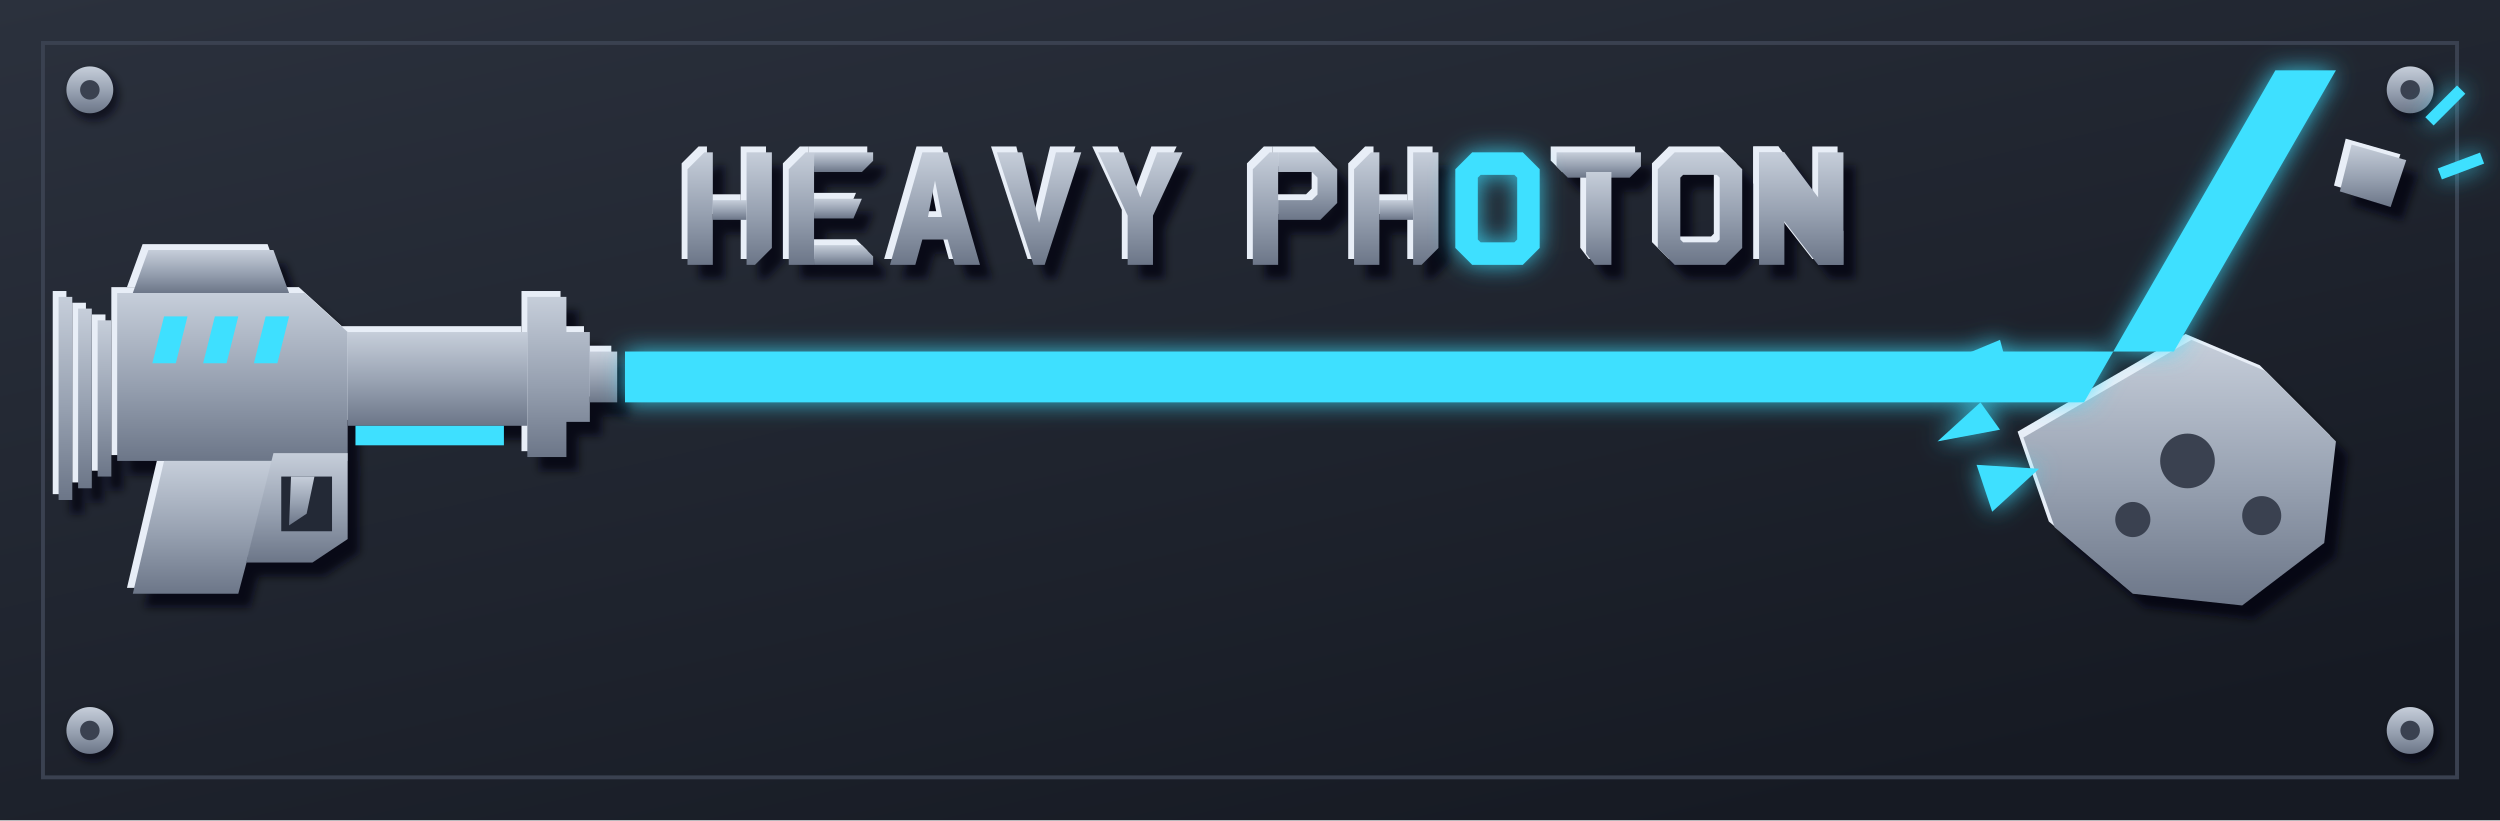
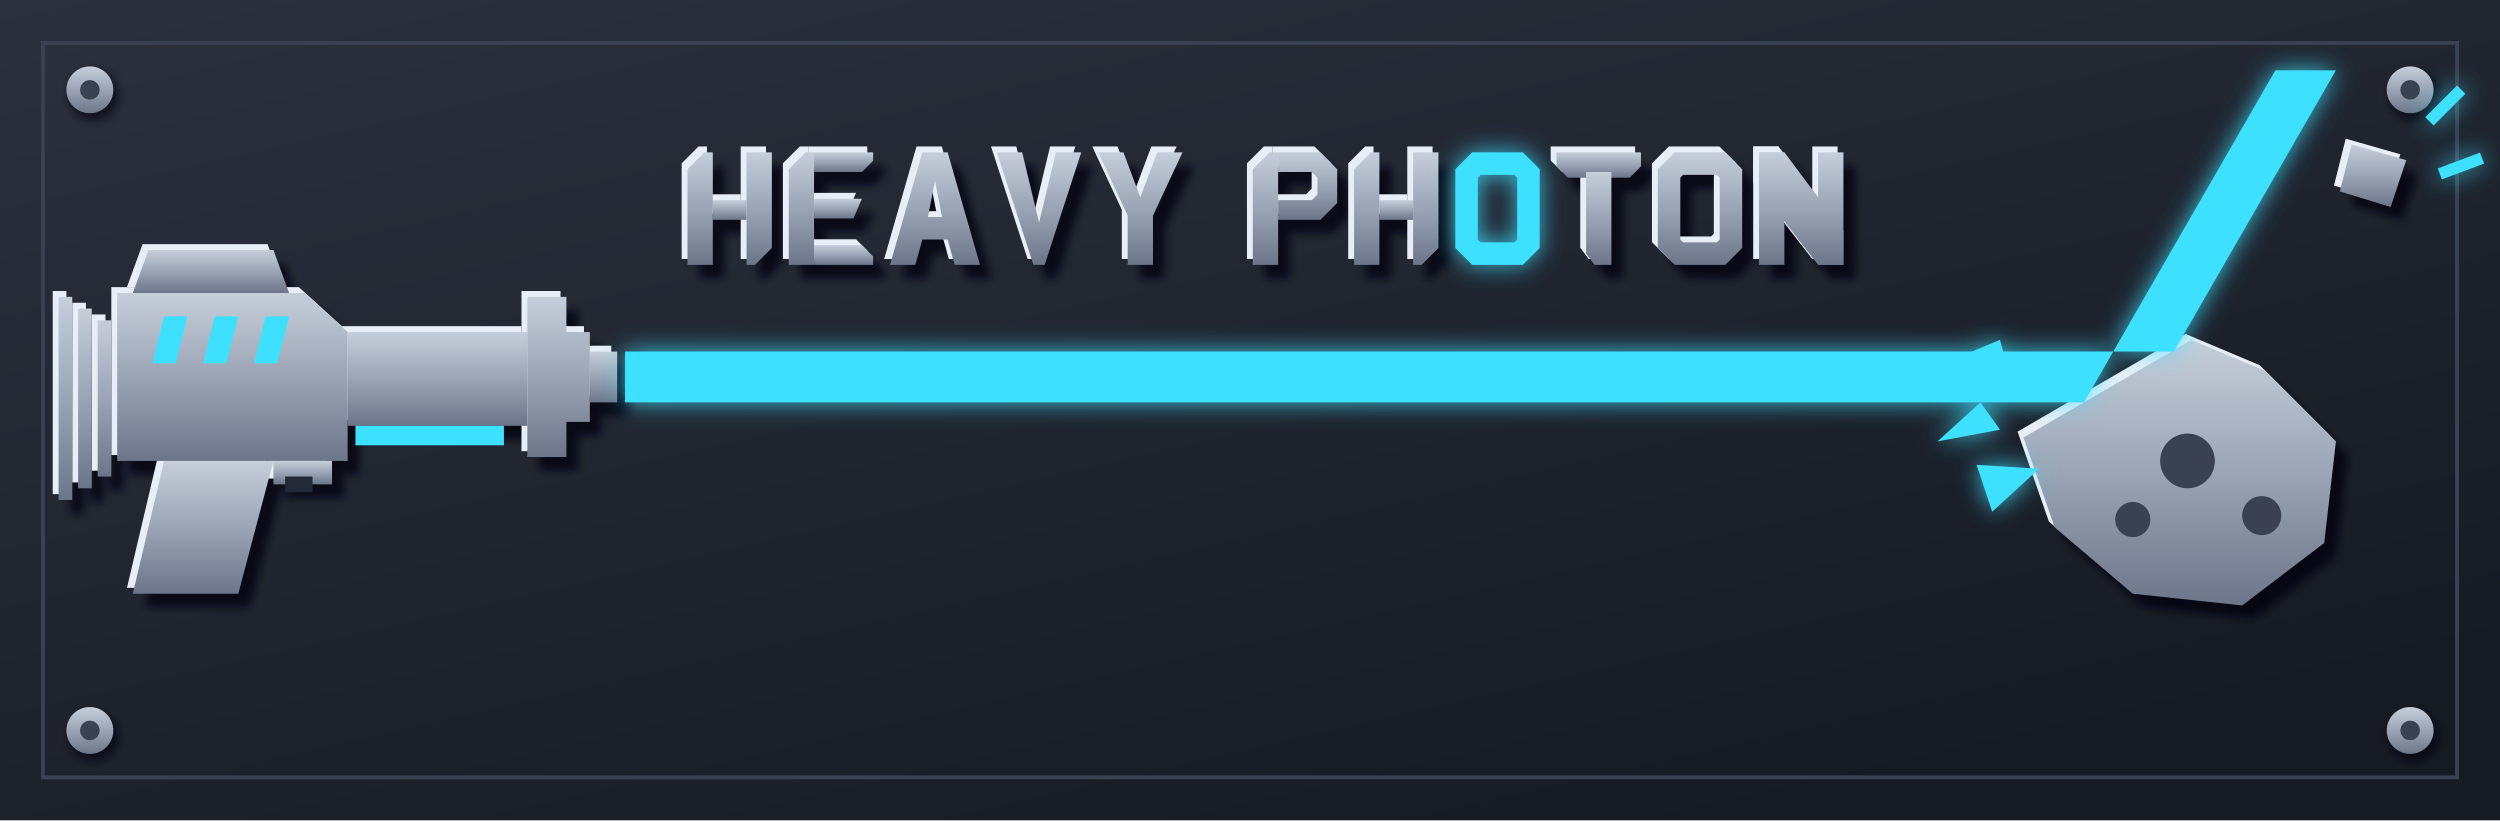
<svg xmlns="http://www.w3.org/2000/svg" viewBox="0 0 1280 420" width="1280" height="420">
  <defs>
    <linearGradient id="plate" x1="0" y1="0" x2="0.7" y2="1">
      <stop offset="0" stop-color="#2B313D" />
      <stop offset="1" stop-color="#161A23" />
    </linearGradient>
    <linearGradient id="steel" x1="0" y1="0" x2="0" y2="1">
      <stop offset="0" stop-color="#C6CEDA" />
      <stop offset="0.55" stop-color="#96A0B0" />
      <stop offset="1" stop-color="#6C7688" />
    </linearGradient>
    <filter id="soften" x="-20%" y="-20%" width="140%" height="140%">
      <feGaussianBlur stdDeviation="2.2" />
    </filter>
    <filter id="glow" x="-60%" y="-60%" width="220%" height="220%">
      <feGaussianBlur stdDeviation="6" />
    </filter>
  </defs>
  <rect width="1280" height="420" fill="url(#plate)" />
  <rect x="22" y="22" width="1236" height="376" fill="none" stroke="#3A4150" stroke-width="2" />
  <circle cx="48" cy="49" r="13" fill="#04060A" opacity="0.6" filter="url(#soften)" />
  <circle cx="46" cy="46" r="12" fill="url(#steel)" />
  <circle cx="46" cy="46" r="5" fill="#3A4150" />
  <circle cx="1236" cy="49" r="13" fill="#04060A" opacity="0.6" filter="url(#soften)" />
  <circle cx="1234" cy="46" r="12" fill="url(#steel)" />
  <circle cx="1234" cy="46" r="5" fill="#3A4150" />
  <circle cx="48" cy="377" r="13" fill="#04060A" opacity="0.6" filter="url(#soften)" />
  <circle cx="46" cy="374" r="12" fill="url(#steel)" />
  <circle cx="46" cy="374" r="5" fill="#3A4150" />
  <circle cx="1236" cy="377" r="13" fill="#04060A" opacity="0.6" filter="url(#soften)" />
  <circle cx="1234" cy="374" r="12" fill="url(#steel)" />
  <circle cx="1234" cy="374" r="5" fill="#3A4150" />
  <g fill="#04060A" opacity="0.75" filter="url(#soften)" transform="translate(6 7)">
    <g transform="translate(28 86)">
      <rect x="2" y="66" width="7" height="104" />
      <rect x="12" y="72" width="7" height="92" />
      <rect x="22" y="78" width="7" height="80" />
      <path d="M32,64 L128,64 L150,84 L150,150 L32,150 Z" />
      <path d="M56,150 L112,150 L94,218 L40,218 Z" />
-       <path d="M112,146 L150,146 L150,190 L132,202 L98,202 Z" />
+       <rect x="112" y="150" width="30" height="12" />
      <path d="M48,42 L112,42 L120,64 L40,64 Z" />
      <path d="M150,84 L242,84 L242,132 L150,132 Z" />
      <path d="M242,66 L262,66 L262,84 L274,84 L274,130 L262,130 L262,148 L242,148 Z" />
      <rect x="274" y="94" width="14" height="26" />
    </g>
    <g transform="translate(352 78) scale(0.72)">
      <g transform="translate(0.0 0)">
        <rect x="18" y="34" width="24" height="14" />
        <polygon points="0,12 12,0 18,0 18,80 0,80" />
        <polygon points="42,0 60,0 60,68 48,80 42,80" />
      </g>
      <g transform="translate(72.0 0)">
        <polygon points="0,12 12,0 18,0 18,80 0,80" />
        <polygon points="18,0 60,0 60,6 52,14 18,14" />
        <polygon points="18,33 52,33 46,47 18,47" />
        <polygon points="18,66 52,66 60,74 60,80 18,80" />
      </g>
      <g transform="translate(144.0 0)">
        <path fill-rule="evenodd" transform="translate(0 0)" d="M23,0 L41,0 L64,80 L46,80 L41,62 L23,62 L18,80 L0,80 Z M32,20 L37,46 L27,46 Z" />
      </g>
      <g transform="translate(220.0 0)">
        <polygon points="0,0 18,0 30,50 42,0 60,0 34,80 26,80" />
      </g>
      <g transform="translate(292.0 0)">
        <polygon points="0,0 18,0 30,32 42,0 60,0 39,45 39,80 21,80 21,45" />
      </g>
      <g transform="translate(402.0 0)">
        <path fill-rule="evenodd" transform="translate(0 0)" d="M18,0 L48,0 L60,12 L60,36 L48,48 L18,48 L18,34 L42,34 L46,30 L46,18 L42,14 L18,14 Z" />
        <polygon points="0,12 12,0 18,0 18,80 0,80" />
      </g>
      <g transform="translate(474.0 0)">
        <rect x="18" y="34" width="24" height="14" />
        <polygon points="0,12 12,0 18,0 18,80 0,80" />
        <polygon points="42,0 60,0 60,68 48,80 42,80" />
      </g>
      <g transform="translate(618.0 0)">
        <polygon points="0,0 60,0 60,10 52,18 8,18 0,10" />
        <polygon points="21,14 39,14 39,80 27,80 21,72" />
      </g>
      <g transform="translate(690.0 0)">
        <path fill-rule="evenodd" transform="translate(0 0)" d="M12,0 L48,0 L60,12 L60,68 L48,80 L12,80 L0,68 L0,12 Z M18,16 L42,16 L44,18 L44,62 L42,64 L18,64 L16,62 L16,18 Z" />
      </g>
      <g transform="translate(762.0 0)">
        <rect x="0" y="0" width="18" height="80" />
        <rect x="42" y="0" width="18" height="80" />
        <polygon points="0,0 18,0 60,56 60,80 42,80 0,26" />
      </g>
    </g>
    <path d="M1036,224 L1122,174 L1160,190 L1196,226 L1190,278 L1148,310 L1092,304 L1052,270 Z" />
    <path d="M1204,74 L1232,82 L1224,106 L1198,98 Z" />
  </g>
  <g fill="#E8EEF7" transform="translate(-3 -3)">
    <g transform="translate(28 86)">
      <rect x="2" y="66" width="7" height="104" />
      <rect x="12" y="72" width="7" height="92" />
      <rect x="22" y="78" width="7" height="80" />
      <path d="M32,64 L128,64 L150,84 L150,150 L32,150 Z" />
      <path d="M56,150 L112,150 L94,218 L40,218 Z" />
-       <path d="M112,146 L150,146 L150,190 L132,202 L98,202 Z" />
+       <rect x="112" y="150" width="30" height="12" />
      <path d="M48,42 L112,42 L120,64 L40,64 Z" />
      <path d="M150,84 L242,84 L242,132 L150,132 Z" />
      <path d="M242,66 L262,66 L262,84 L274,84 L274,130 L262,130 L262,148 L242,148 Z" />
      <rect x="274" y="94" width="14" height="26" />
    </g>
    <g transform="translate(352 78) scale(0.72)">
      <g transform="translate(0.0 0)">
        <rect x="18" y="34" width="24" height="14" />
        <polygon points="0,12 12,0 18,0 18,80 0,80" />
        <polygon points="42,0 60,0 60,68 48,80 42,80" />
      </g>
      <g transform="translate(72.0 0)">
        <polygon points="0,12 12,0 18,0 18,80 0,80" />
        <polygon points="18,0 60,0 60,6 52,14 18,14" />
        <polygon points="18,33 52,33 46,47 18,47" />
        <polygon points="18,66 52,66 60,74 60,80 18,80" />
      </g>
      <g transform="translate(144.0 0)">
        <path fill-rule="evenodd" transform="translate(0 0)" d="M23,0 L41,0 L64,80 L46,80 L41,62 L23,62 L18,80 L0,80 Z M32,20 L37,46 L27,46 Z" />
      </g>
      <g transform="translate(220.0 0)">
        <polygon points="0,0 18,0 30,50 42,0 60,0 34,80 26,80" />
      </g>
      <g transform="translate(292.0 0)">
        <polygon points="0,0 18,0 30,32 42,0 60,0 39,45 39,80 21,80 21,45" />
      </g>
      <g transform="translate(402.0 0)">
        <path fill-rule="evenodd" transform="translate(0 0)" d="M18,0 L48,0 L60,12 L60,36 L48,48 L18,48 L18,34 L42,34 L46,30 L46,18 L42,14 L18,14 Z" />
        <polygon points="0,12 12,0 18,0 18,80 0,80" />
      </g>
      <g transform="translate(474.0 0)">
        <rect x="18" y="34" width="24" height="14" />
        <polygon points="0,12 12,0 18,0 18,80 0,80" />
        <polygon points="42,0 60,0 60,68 48,80 42,80" />
      </g>
      <g transform="translate(618.0 0)">
        <polygon points="0,0 60,0 60,10 52,18 8,18 0,10" />
        <polygon points="21,14 39,14 39,80 27,80 21,72" />
      </g>
      <g transform="translate(690.0 0)">
        <path fill-rule="evenodd" transform="translate(0 0)" d="M12,0 L48,0 L60,12 L60,68 L48,80 L12,80 L0,68 L0,12 Z M18,16 L42,16 L44,18 L44,62 L42,64 L18,64 L16,62 L16,18 Z" />
      </g>
      <g transform="translate(762.0 0)">
        <rect x="0" y="0" width="18" height="80" />
        <rect x="42" y="0" width="18" height="80" />
        <polygon points="0,0 18,0 60,56 60,80 42,80 0,26" />
      </g>
    </g>
    <path d="M1036,224 L1122,174 L1160,190 L1196,226 L1190,278 L1148,310 L1092,304 L1052,270 Z" />
    <path d="M1204,74 L1232,82 L1224,106 L1198,98 Z" />
  </g>
  <g fill="url(#steel)">
    <g transform="translate(28 86)">
      <rect x="2" y="66" width="7" height="104" />
      <rect x="12" y="72" width="7" height="92" />
      <rect x="22" y="78" width="7" height="80" />
      <path d="M32,64 L128,64 L150,84 L150,150 L32,150 Z" />
      <path d="M56,150 L112,150 L94,218 L40,218 Z" />
-       <path d="M112,146 L150,146 L150,190 L132,202 L98,202 Z" />
+       <rect x="112" y="150" width="30" height="12" />
      <path d="M48,42 L112,42 L120,64 L40,64 Z" />
      <path d="M150,84 L242,84 L242,132 L150,132 Z" />
      <path d="M242,66 L262,66 L262,84 L274,84 L274,130 L262,130 L262,148 L242,148 Z" />
      <rect x="274" y="94" width="14" height="26" />
    </g>
    <g transform="translate(352 78) scale(0.72)">
      <g transform="translate(0.0 0)">
        <rect x="18" y="34" width="24" height="14" />
        <polygon points="0,12 12,0 18,0 18,80 0,80" />
        <polygon points="42,0 60,0 60,68 48,80 42,80" />
      </g>
      <g transform="translate(72.0 0)">
        <polygon points="0,12 12,0 18,0 18,80 0,80" />
        <polygon points="18,0 60,0 60,6 52,14 18,14" />
        <polygon points="18,33 52,33 46,47 18,47" />
        <polygon points="18,66 52,66 60,74 60,80 18,80" />
      </g>
      <g transform="translate(144.0 0)">
        <path fill-rule="evenodd" transform="translate(0 0)" d="M23,0 L41,0 L64,80 L46,80 L41,62 L23,62 L18,80 L0,80 Z M32,20 L37,46 L27,46 Z" />
      </g>
      <g transform="translate(220.0 0)">
        <polygon points="0,0 18,0 30,50 42,0 60,0 34,80 26,80" />
      </g>
      <g transform="translate(292.0 0)">
        <polygon points="0,0 18,0 30,32 42,0 60,0 39,45 39,80 21,80 21,45" />
      </g>
      <g transform="translate(402.0 0)">
        <path fill-rule="evenodd" transform="translate(0 0)" d="M18,0 L48,0 L60,12 L60,36 L48,48 L18,48 L18,34 L42,34 L46,30 L46,18 L42,14 L18,14 Z" />
        <polygon points="0,12 12,0 18,0 18,80 0,80" />
      </g>
      <g transform="translate(474.0 0)">
        <rect x="18" y="34" width="24" height="14" />
        <polygon points="0,12 12,0 18,0 18,80 0,80" />
        <polygon points="42,0 60,0 60,68 48,80 42,80" />
      </g>
      <g transform="translate(618.0 0)">
        <polygon points="0,0 60,0 60,10 52,18 8,18 0,10" />
        <polygon points="21,14 39,14 39,80 27,80 21,72" />
      </g>
      <g transform="translate(690.0 0)">
        <path fill-rule="evenodd" transform="translate(0 0)" d="M12,0 L48,0 L60,12 L60,68 L48,80 L12,80 L0,68 L0,12 Z M18,16 L42,16 L44,18 L44,62 L42,64 L18,64 L16,62 L16,18 Z" />
      </g>
      <g transform="translate(762.0 0)">
        <rect x="0" y="0" width="18" height="80" />
        <rect x="42" y="0" width="18" height="80" />
        <polygon points="0,0 18,0 60,56 60,80 42,80 0,26" />
      </g>
    </g>
    <path d="M1036,224 L1122,174 L1160,190 L1196,226 L1190,278 L1148,310 L1092,304 L1052,270 Z" />
    <path d="M1204,74 L1232,82 L1224,106 L1198,98 Z" />
  </g>
  <circle cx="1120" cy="236" r="14" fill="#3A4150" />
  <circle cx="1158" cy="264" r="10" fill="#3A4150" />
  <circle cx="1092" cy="266" r="9" fill="#3A4150" />
  <g transform="translate(28 86)">
-     <path d="M116,158 L142,158 L142,186 L116,186 Z" fill="#232936" />
-     <path d="M121,158 L133,158 L129,177 L120,183 Z" fill="url(#steel)" />
+     <rect x="118" y="158" width="14" height="8" fill="#232936" />
  </g>
  <g fill="#3EE0FF" opacity="0.85" filter="url(#glow)">
    <path d="M320,180 L1113,180 L1196,36 L1165,36 L1067,206 L320,206 Z" />
    <path d="M1030,196 L1000,184 L1024,174 Z" />
    <path d="M1024,220 L992,226 L1014,206 Z" />
    <path d="M1044,240 L1020,262 L1012,238 Z" />
    <g transform="translate(745.12 78) scale(0.72)">
      <path fill-rule="evenodd" transform="translate(0 0)" d="M12,0 L48,0 L60,12 L60,68 L48,80 L12,80 L0,68 L0,12 Z M18,16 L42,16 L44,18 L44,62 L42,64 L18,64 L16,62 L16,18 Z" />
    </g>
    <g stroke="#3EE0FF" stroke-width="6" stroke-linecap="square" fill="none">
      <line x1="1246" y1="60" x2="1258" y2="48" />
      <line x1="1252" y1="88" x2="1268" y2="82" />
    </g>
  </g>
  <g fill="#3EE0FF">
    <path d="M320,180 L1113,180 L1196,36 L1165,36 L1067,206 L320,206 Z" />
    <path d="M1030,196 L1000,184 L1024,174 Z" />
    <path d="M1024,220 L992,226 L1014,206 Z" />
    <path d="M1044,240 L1020,262 L1012,238 Z" />
    <g transform="translate(745.12 78) scale(0.72)">
      <path fill-rule="evenodd" transform="translate(0 0)" d="M12,0 L48,0 L60,12 L60,68 L48,80 L12,80 L0,68 L0,12 Z M18,16 L42,16 L44,18 L44,62 L42,64 L18,64 L16,62 L16,18 Z" />
    </g>
    <g stroke="#3EE0FF" stroke-width="6" stroke-linecap="square" fill="none">
      <line x1="1246" y1="60" x2="1258" y2="48" />
      <line x1="1252" y1="88" x2="1268" y2="82" />
    </g>
  </g>
  <g transform="translate(28 86)">
    <g fill="#3EE0FF">
      <rect x="154" y="132" width="76" height="10" />
      <path d="M56,76 L68,76 L62,100 L50,100 Z" />
      <path d="M82,76 L94,76 L88,100 L76,100 Z" />
      <path d="M108,76 L120,76 L114,100 L102,100 Z" />
    </g>
  </g>
</svg>
